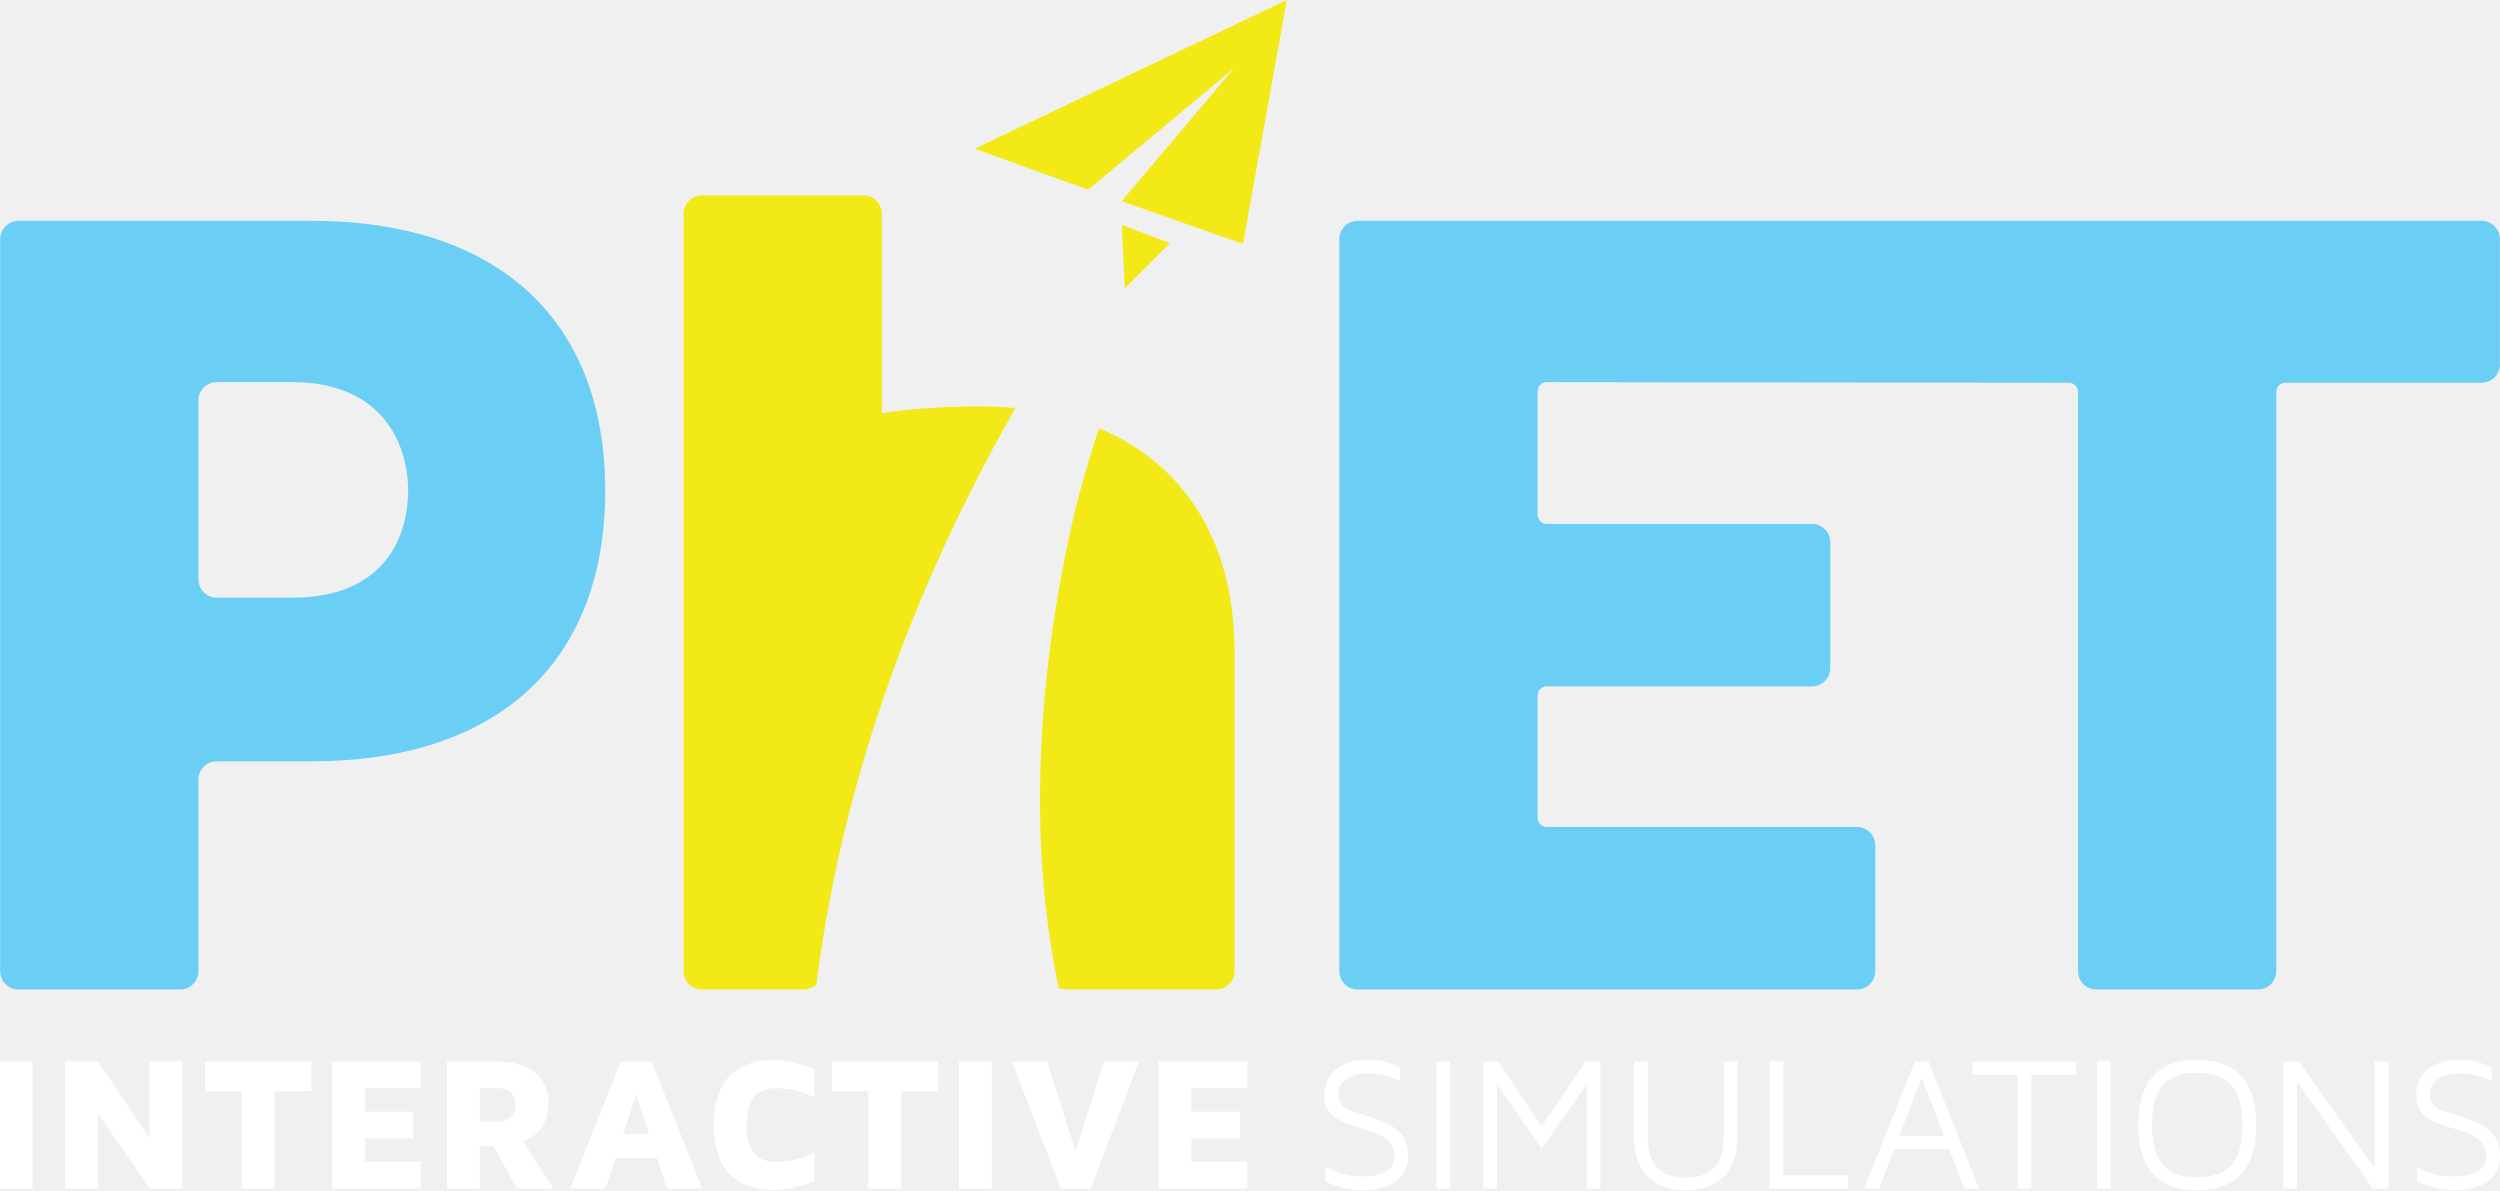
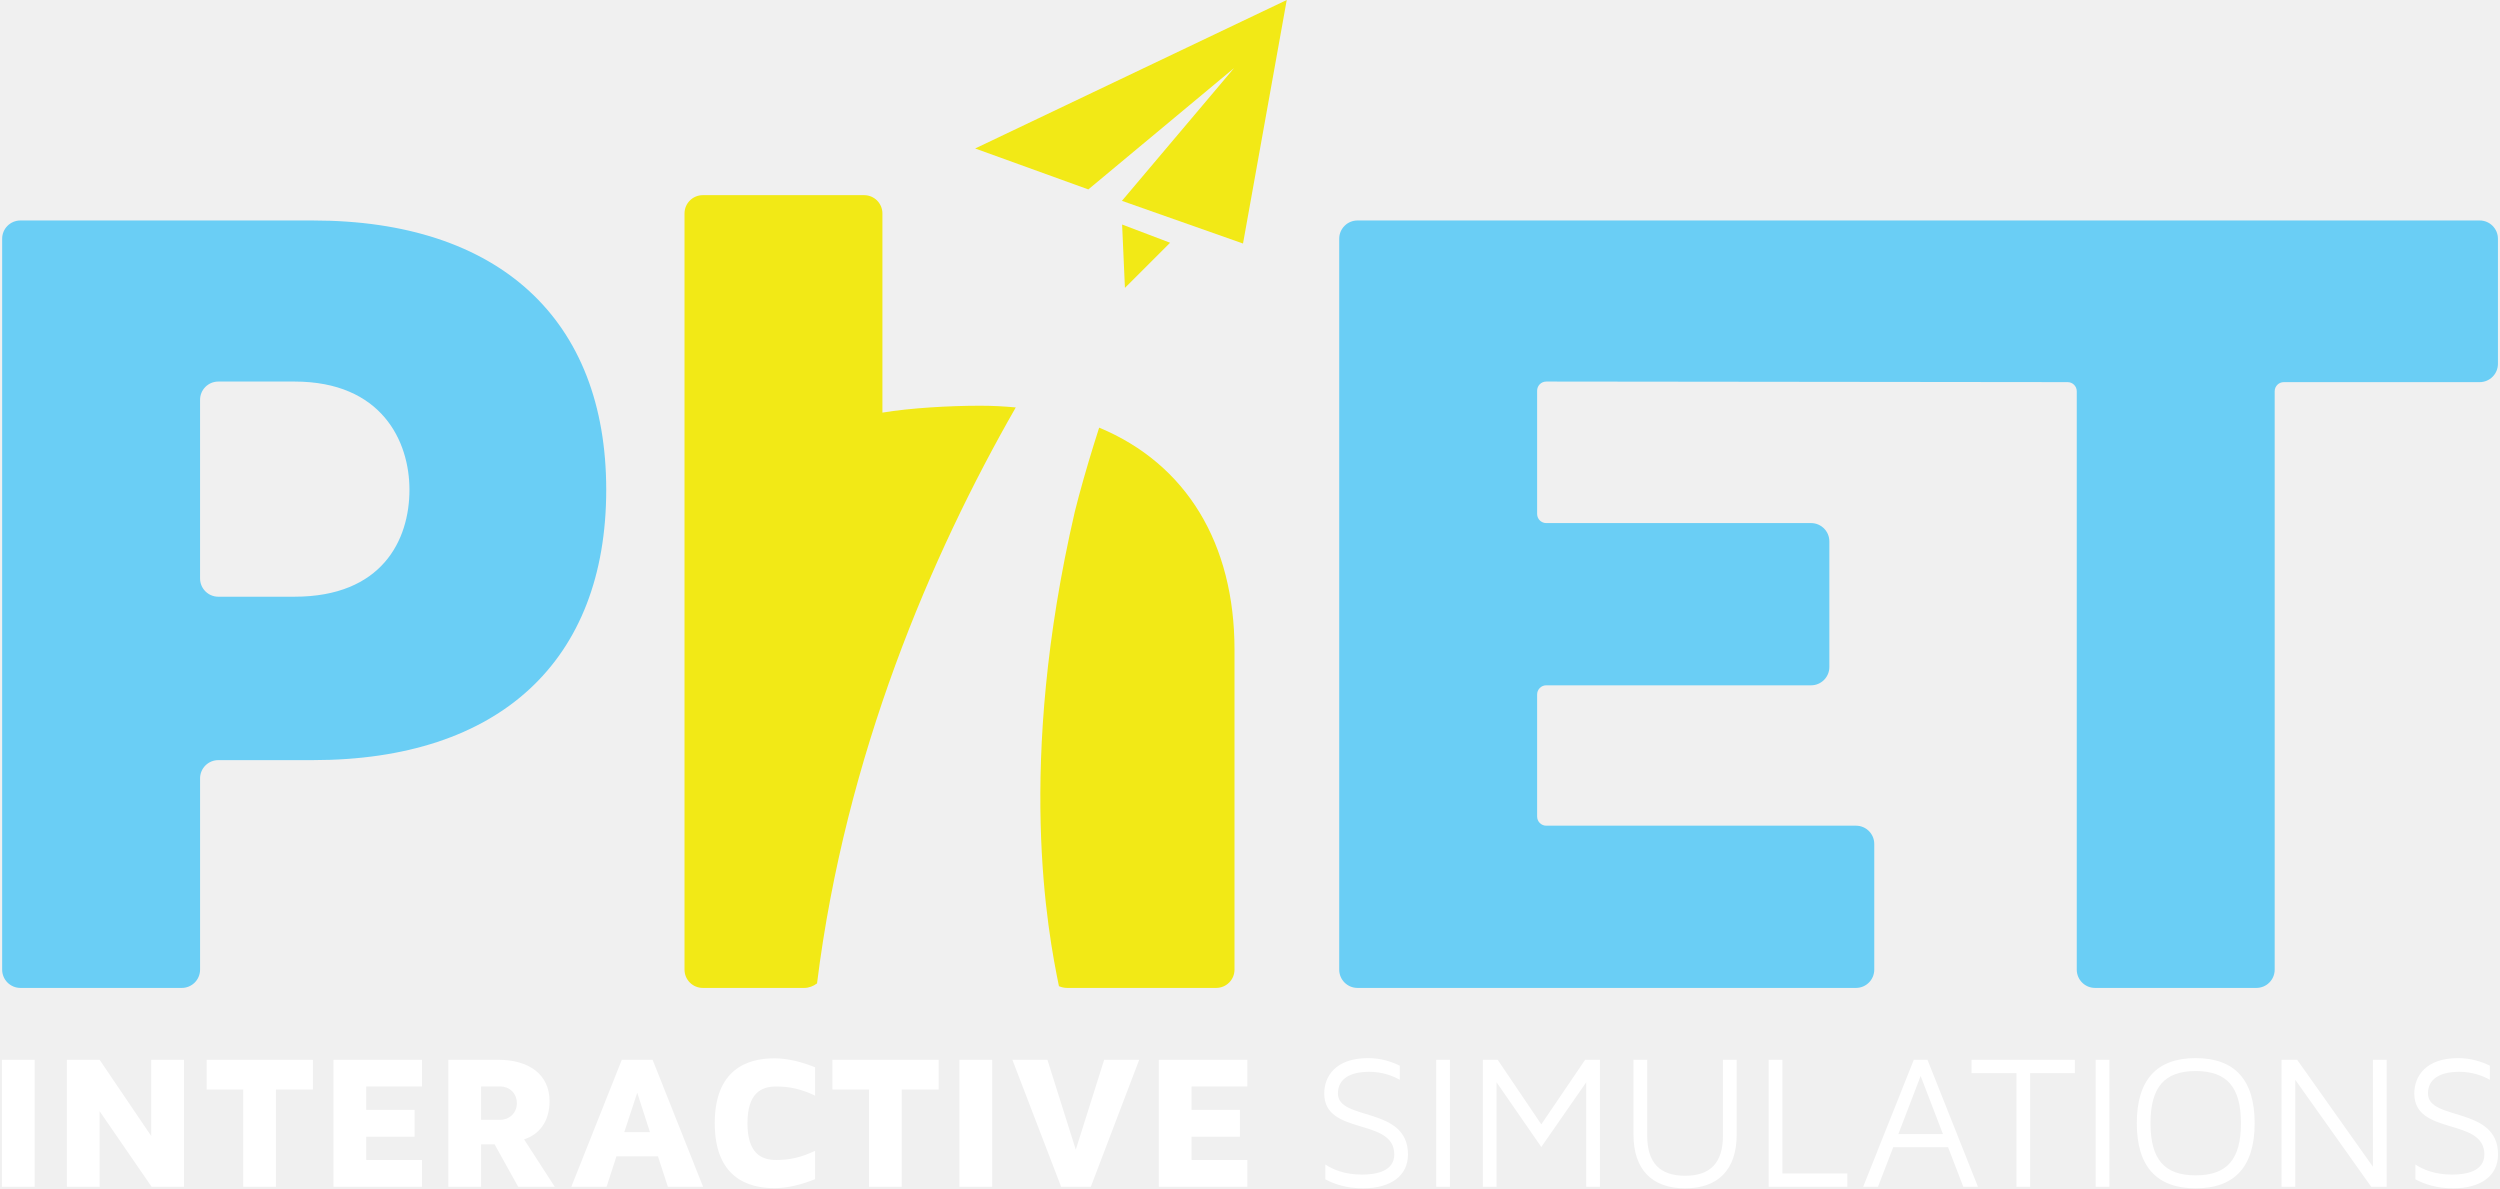
- <svg xmlns="http://www.w3.org/2000/svg" version="1.1" width="80.433" height="38.293" viewBox="0 0 181.787 130.051" id="Layer_2" xml:space="preserve">
+ <svg xmlns="http://www.w3.org/2000/svg" version="1.1" width="223" height="106" viewBox="0 0 181.787 130.051" id="Layer_2" xml:space="preserve">
  <defs id="defs3050" />
  <g transform="translate(-161.1067,-114.975)" id="g2986">
    <path d="m 149.437,139.104 h -32 c -1.104,0 -2,0.896 -2,2 v 79.988 c 0,1.104 0.896,2 2,2 h 17.66 c 1.104,0 2,-0.896 2,-2 v -20.93 c 0,-1.105 0.895,-2 2,-2 h 10.34 c 20.398,0 32.109,-10.83 32.109,-29.592 -0.001,-18.638 -11.712,-29.466 -32.109,-29.466 z m -2.015,41.175 h -8.326 c -1.105,0 -2,-0.896 -2,-2 v -19.547 c 0,-1.105 0.895,-2 2,-2 h 8.326 c 9.568,0 12.59,6.547 12.59,11.838 0,5.541 -3.022,11.709 -12.59,11.709 z" id="path2988" style="fill:#6acef5" />
    <path d="m 386.573,139.104 h -122.81 c -1.104,0 -2,0.896 -2,2 v 79.988 c 0,1.104 0.896,2 2,2 h 54.556 c 1.104,0 2,-0.896 2,-2 v -13.754 c 0,-1.105 -0.896,-2 -2,-2 h -33.896 c -0.553,0 -1,-0.447 -1,-1 v -13.363 c 0,-0.553 0.447,-1 1,-1 h 28.981 c 1.104,0 2,-0.896 2,-2 v -13.754 c 0,-1.104 -0.896,-2 -2,-2 h -28.981 c -0.553,0 -1,-0.448 -1,-1 v -13.489 c 0,-0.552 0.447,-1 1,-1 l 57.057,0.063 c 0.553,0 1,0.449 1,1 v 63.297 c 0,1.104 0.896,2 2,2 h 17.66 c 1.104,0 2,-0.896 2,-2 v -63.297 c 0,-0.551 0.447,-1 1,-1 h 21.433 c 1.104,0 2,-0.896 2,-2 v -13.691 c 0,-1.104 -0.895,-2 -2,-2 z" id="path2990" style="fill:#6acef5" />
  </g>
  <g transform="translate(-161.1067,-114.975)" id="g2992">
    <rect width="3.581" height="13.895" x="115.415" y="230.961" id="rect2994" style="fill:#ffffff" />
    <polygon points="126.104,236.586 131.794,244.855 135.336,244.855 135.336,230.961 131.749,230.961 131.749,239.295 126.104,230.961 122.521,230.961 122.521,244.855 126.104,244.855 " id="polygon2996" style="fill:#ffffff" />
    <polygon points="149.446,234.21 149.446,230.961 137.818,230.961 137.818,234.21 141.818,234.21 141.818,244.855 145.4,244.855 145.4,234.21 " id="polygon2998" style="fill:#ffffff" />
    <polygon points="160.573,239.376 160.573,236.438 155.281,236.438 155.281,233.878 161.386,233.878 161.386,230.961 151.698,230.961 151.698,244.855 161.386,244.855 161.386,241.922 155.281,241.922 155.281,239.376 " id="polygon3000" style="fill:#ffffff" />
    <path d="m 175.345,235.479 c 0,-2.935 -2.291,-4.521 -5.599,-4.521 h -5.483 v 13.896 h 3.586 v -4.645 h 1.479 l 2.583,4.645 h 4 l -3.354,-5.186 c 1.606,-0.521 2.788,-1.896 2.788,-4.189 z m -5.37,2.044 h -2.126 v -3.646 h 2.126 c 0.933,0 1.79,0.706 1.79,1.833 0,1.103 -0.857,1.813 -1.79,1.813 z" id="path3002" style="fill:#ffffff" />
    <path d="m 183.25,230.961 -5.524,13.895 h 3.858 l 1.081,-3.332 h 4.542 l 1.085,3.332 h 3.855 l -5.523,-13.895 h -3.374 z m 0.27,7.916 1.42,-4.312 1.392,4.312 h -2.812 z" id="path3004" style="fill:#ffffff" />
    <path d="m 193.423,237.9 c 0,5.873 3.539,7.104 6.518,7.104 1.479,0 3.002,-0.396 4.459,-0.98 v -3.106 c -1.521,0.731 -2.815,1.005 -4.25,1.005 -1.646,0 -3.147,-0.732 -3.147,-4.021 0,-3.295 1.501,-4.022 3.147,-4.022 1.434,0 2.728,0.269 4.25,1.001 v -3.105 c -1.457,-0.582 -2.98,-0.979 -4.459,-0.979 -2.979,-0.002 -6.518,1.224 -6.518,7.103 z" id="path3006" style="fill:#ffffff" />
    <polygon points="217.928,234.21 217.928,230.961 206.302,230.961 206.302,234.21 210.301,234.21 210.301,244.855 213.886,244.855 213.886,234.21 " id="polygon3008" style="fill:#ffffff" />
    <rect width="3.585" height="13.895" x="220.201" y="230.961" id="rect3010" style="fill:#ffffff" />
    <polygon points="239.874,230.961 236.039,230.961 232.934,240.795 229.831,230.961 225.997,230.961 231.33,244.855 234.581,244.855 " id="polygon3012" style="fill:#ffffff" />
    <polygon points="250.897,239.376 250.897,236.438 245.605,236.438 245.605,233.878 251.71,233.878 251.71,230.961 242.023,230.961 242.023,244.855 251.71,244.855 251.71,241.922 245.605,241.922 245.605,239.376 " id="polygon3014" style="fill:#ffffff" />
    <path d="m 261.622,234.646 c 0,-1.541 1.23,-2.373 3.44,-2.373 1.415,0 2.561,0.438 3.333,0.875 v -1.545 c -0.896,-0.437 -2.065,-0.83 -3.481,-0.83 -3.542,0 -4.79,2 -4.79,3.873 0,4.648 7.665,2.605 7.665,6.666 0,1.834 -1.937,2.209 -3.543,2.209 -1.893,0 -3.184,-0.561 -3.998,-1.101 v 1.622 c 0.979,0.525 2.334,0.982 4.104,0.982 3.104,0 4.938,-1.4 4.938,-3.713 10e-4,-5.31 -7.668,-3.622 -7.668,-6.665 z" id="path3016" style="fill:#ffffff" />
    <rect width="1.5" height="13.896" x="272.378" y="230.959" id="rect3018" style="fill:#ffffff" />
    <polygon points="278.984,233.42 283.879,240.501 288.796,233.42 288.796,244.855 290.296,244.855 290.296,230.961 288.674,230.961 283.879,238.023 279.108,230.961 277.484,230.961 277.484,244.855 278.984,244.855 " id="polygon3020" style="fill:#ffffff" />
    <path d="m 303.761,239.232 c 0,2.978 -1.353,4.417 -4.144,4.417 -2.794,0 -4.148,-1.439 -4.148,-4.417 v -8.271 h -1.5 v 8.186 c 0,3.793 2.001,5.879 5.648,5.879 3.645,0 5.646,-2.086 5.646,-5.879 v -8.186 h -1.502 v 8.271 z" id="path3022" style="fill:#ffffff" />
    <polygon points="310.267,243.398 310.267,230.961 308.765,230.961 308.765,244.855 317.373,244.855 317.373,243.398 " id="polygon3024" style="fill:#ffffff" />
    <path d="m 324.646,230.961 -5.542,13.895 h 1.622 l 1.67,-4.331 h 6.001 l 1.666,4.331 h 1.603 l -5.521,-13.895 h -1.499 z m -1.689,8.123 2.438,-6.354 2.438,6.354 h -4.876 z" id="path3026" style="fill:#ffffff" />
    <polygon points="342.274,232.418 342.274,230.961 330.963,230.961 330.963,232.418 335.879,232.418 335.879,244.855 337.38,244.855 337.38,232.418 " id="polygon3028" style="fill:#ffffff" />
    <rect width="1.5" height="13.896" x="344.55" y="230.959" id="rect3030" style="fill:#ffffff" />
    <path d="m 355.489,230.773 c -4.271,0 -6.438,2.395 -6.438,7.127 0,4.726 2.167,7.124 6.438,7.124 4.293,0 6.46,-2.398 6.46,-7.124 0,-4.732 -2.167,-7.127 -6.46,-7.127 z m 0,12.832 c -3.417,0 -4.938,-1.747 -4.938,-5.705 0,-3.939 1.521,-5.712 4.938,-5.712 3.439,0 4.96,1.772 4.96,5.712 0,3.958 -1.52,5.705 -4.96,5.705 z" id="path3032" style="fill:#ffffff" />
    <polygon points="366.393,233.148 374.704,244.855 376.394,244.855 376.394,230.961 374.894,230.961 374.894,242.666 366.602,230.961 364.893,230.961 364.893,244.855 366.393,244.855 " id="polygon3034" style="fill:#ffffff" />
    <path d="m 380.916,234.646 c 0,-1.541 1.229,-2.373 3.438,-2.373 1.417,0 2.562,0.438 3.337,0.875 v -1.545 c -0.896,-0.437 -2.065,-0.83 -3.481,-0.83 -3.542,0 -4.792,2 -4.792,3.873 0,4.648 7.669,2.605 7.669,6.666 0,1.834 -1.938,2.209 -3.545,2.209 -1.895,0 -3.186,-0.561 -4,-1.101 v 1.622 c 0.979,0.525 2.336,0.982 4.106,0.982 3.104,0 4.937,-1.4 4.937,-3.713 0,-5.31 -7.669,-3.622 -7.669,-6.665 z" id="path3036" style="fill:#ffffff" />
  </g>
  <g transform="translate(-161.1067,-114.975)" id="g3038">
    <path d="m 235.493,161.775 c -0.799,2.488 -1.557,5.004 -2.244,7.569 -0.145,0.539 -0.283,1.091 -0.423,1.64 -6.436,27.812 -2.946,45.998 -1.735,51.919 0.281,0.118 0.58,0.188 0.882,0.188 h 16.331 c 1.105,0 2,-0.896 2,-2 v -35.02 c 0,-11.607 -5.252,-20.318 -14.811,-24.296 z" id="path3040" style="fill:#f2e916" />
    <path d="m 211.772,160.132 v -21.799 c 0,-1.104 -0.896,-2 -2,-2 h -17.658 c -1.104,0 -2,0.896 -2,2 v 82.759 c 0,1.104 0.896,2 2,2 h 11.109 c 0.504,0 0.991,-0.191 1.393,-0.495 3.131,-25.071 12.497,-46.884 21.75,-63.032 -1.254,-0.119 -2.548,-0.188 -3.891,-0.188 -3.4,-0.001 -7.682,0.249 -10.703,0.755 z" id="path3042" style="fill:#f2e916" />
    <polygon points="256.021,114.975 221.92,131.225 234.307,135.705 250.253,122.428 237.983,136.955 251.236,141.627 " id="polygon3044" style="fill:#f2e916" />
    <polygon points="243.254,141.54 238.004,139.547 238.312,146.48 " id="polygon3046" style="fill:#f2e916" />
  </g>
</svg>
